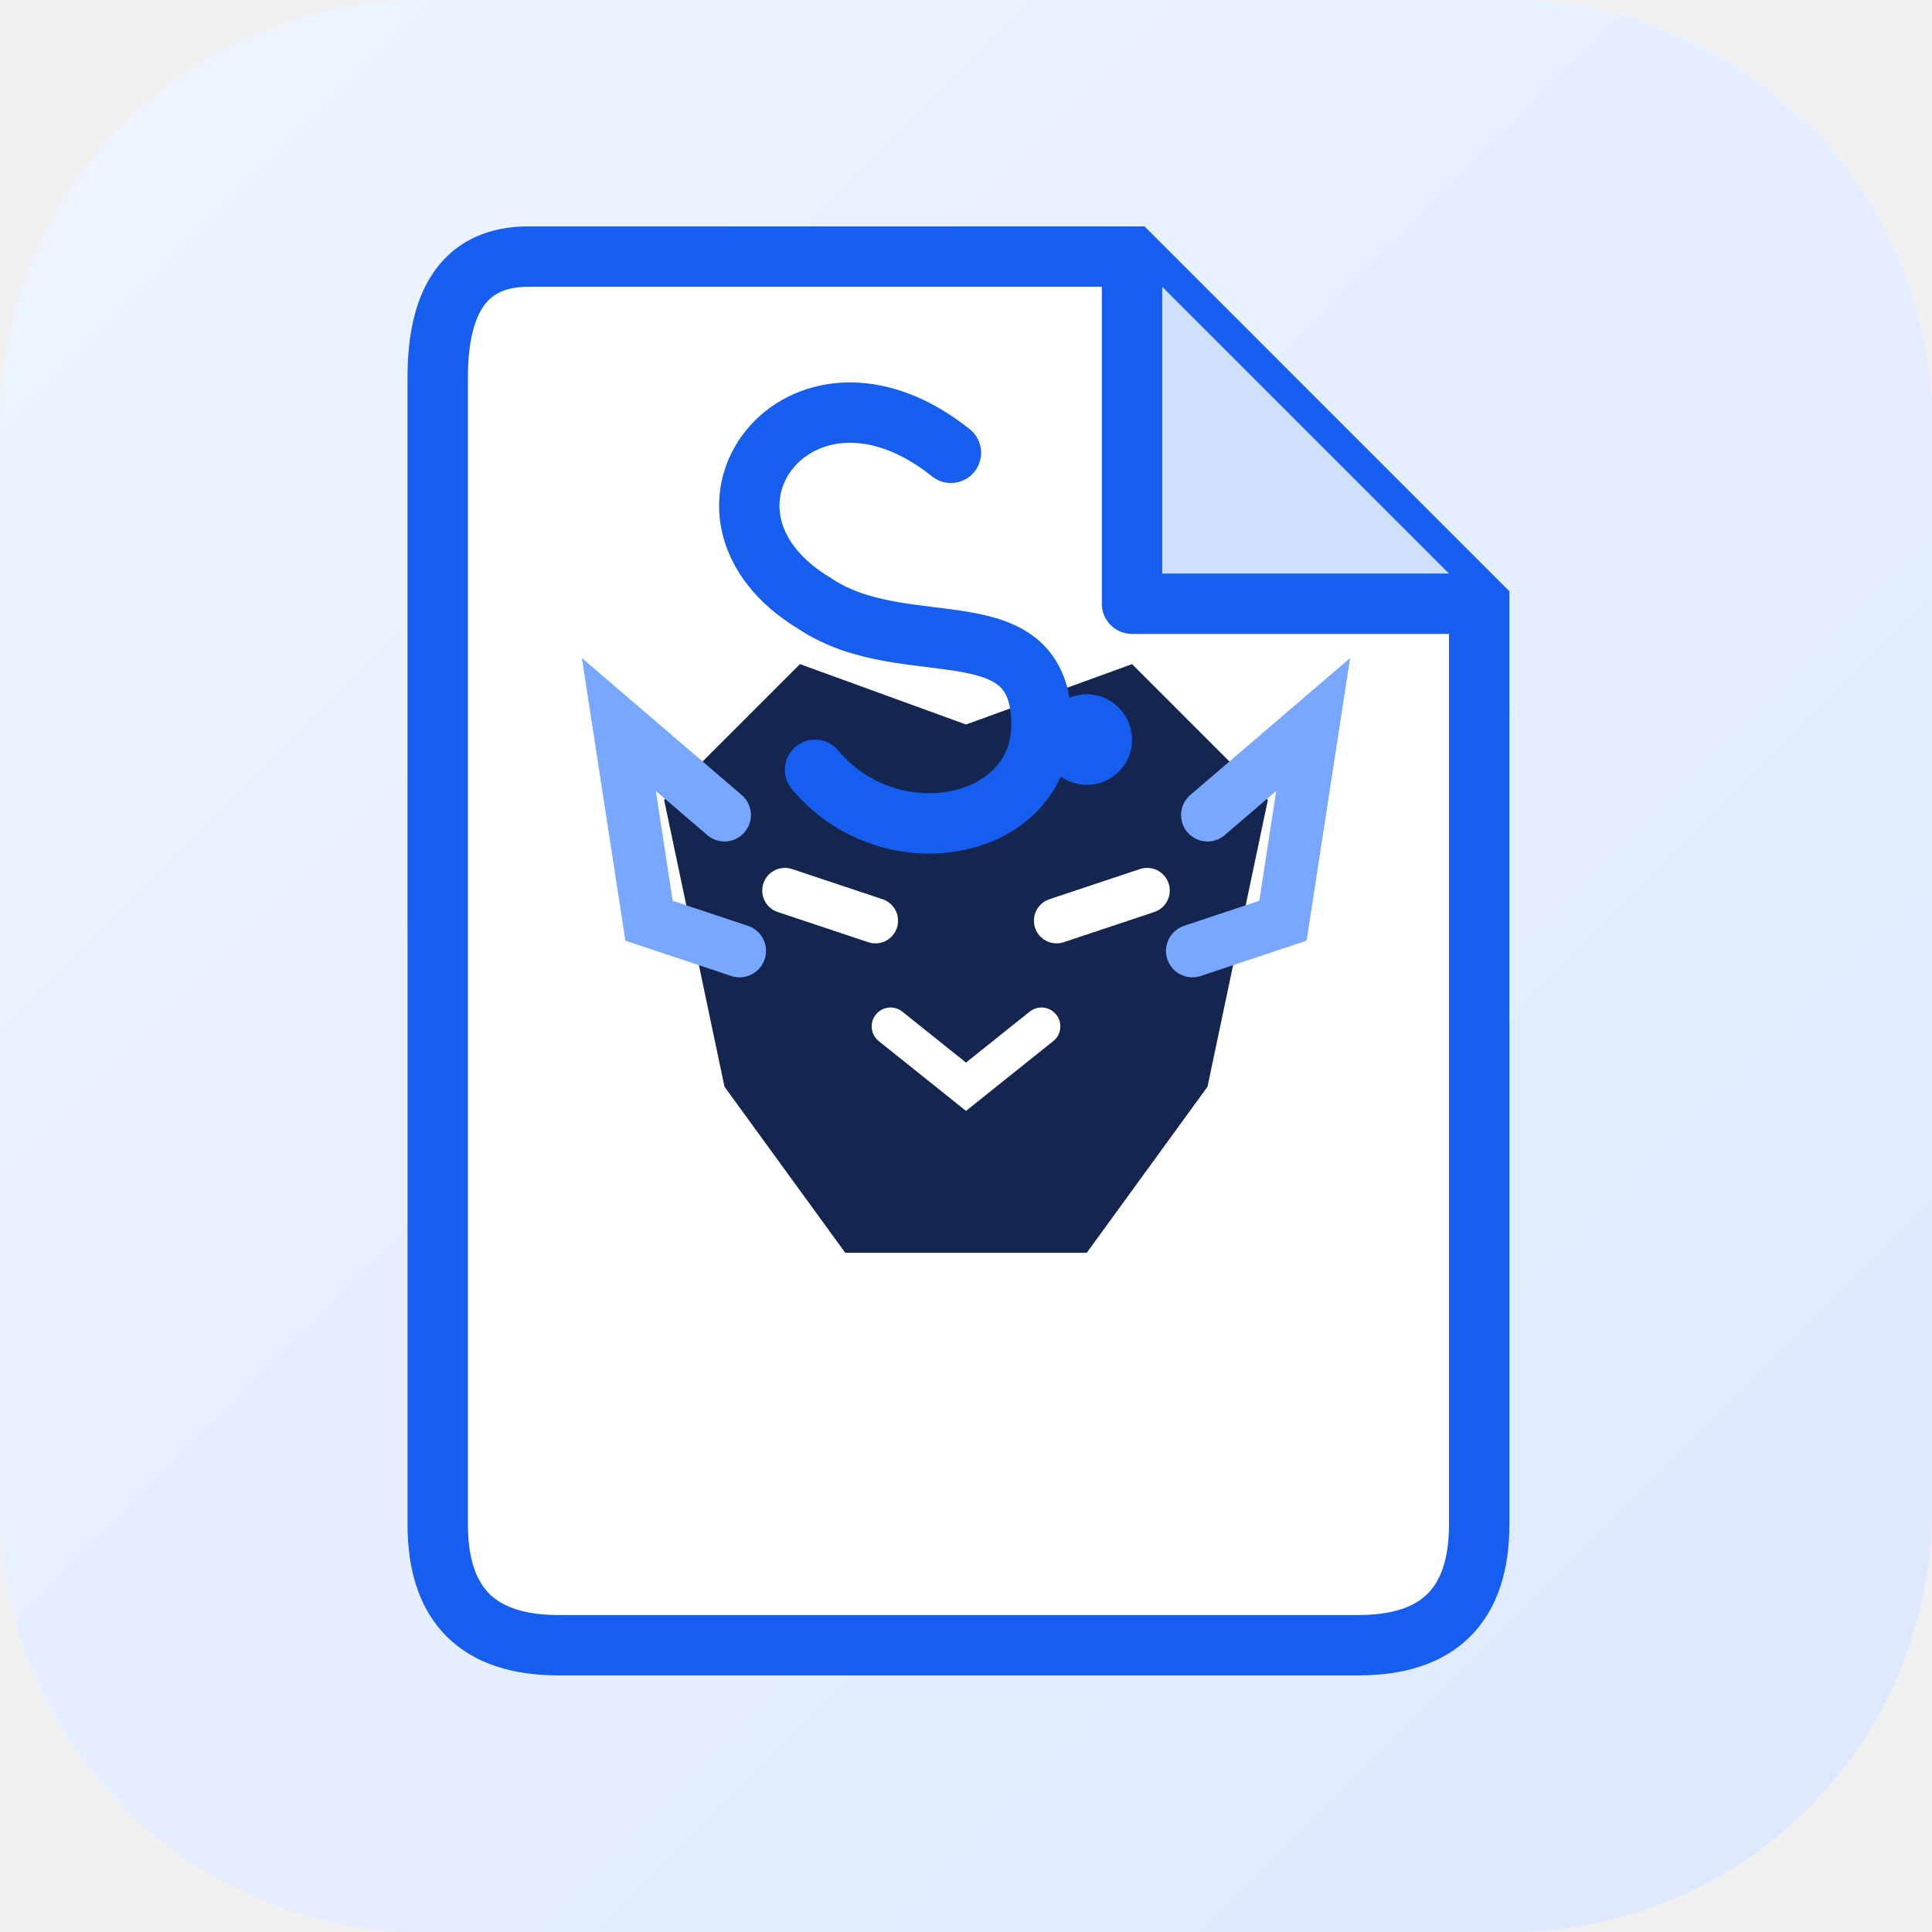
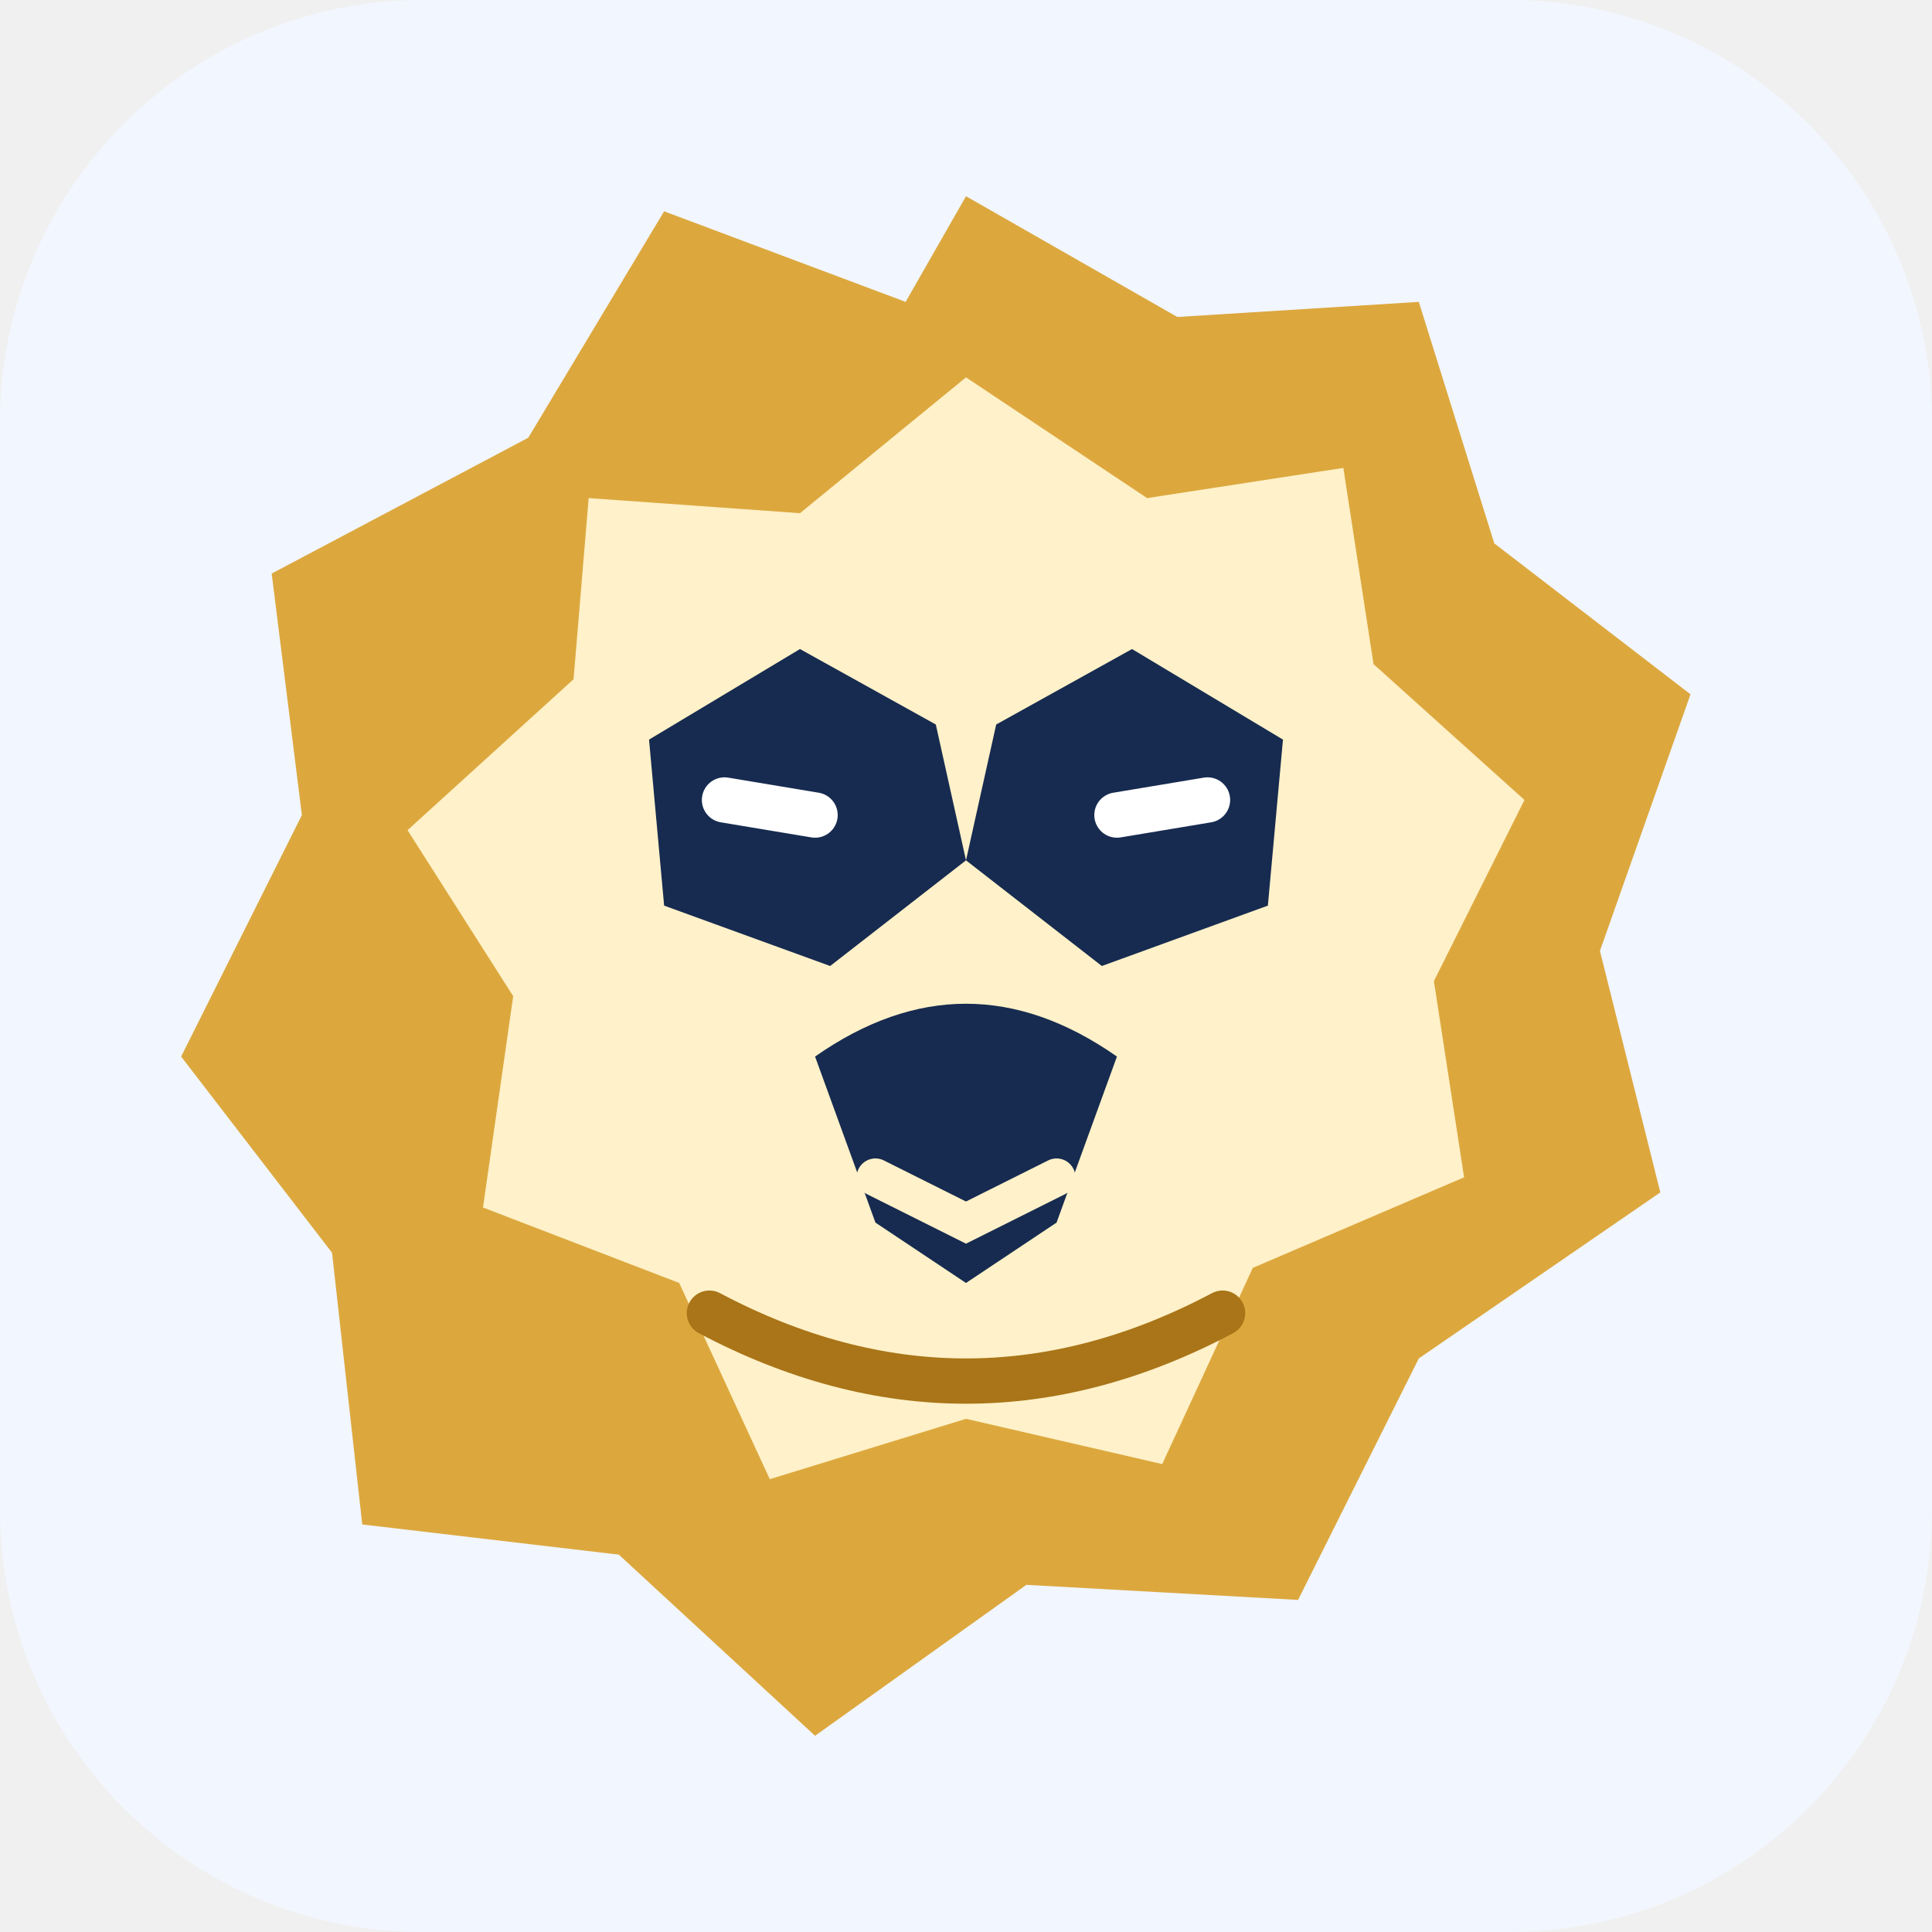
- <svg xmlns="http://www.w3.org/2000/svg" viewBox="0 0 128 128">
-   <defs>
-     <linearGradient id="bg" x1="0" y1="0" x2="1" y2="1">
-       <stop stop-color="#eef5ff" />
-       <stop offset="1" stop-color="#dce8ff" />
-     </linearGradient>
-   </defs>
-   <rect width="128" height="128" rx="28" fill="url(#bg)" />
-   <path d="M35 17H75L98 40V101Q98 109 90 109H37Q29 109 29 101V25Q29 17 35 17Z" fill="#fff" stroke="#155eef" stroke-width="4" />
-   <path d="M75 17V40H98" fill="#cfe0ff" stroke="#155eef" stroke-width="4" stroke-linejoin="round" />
-   <path d="M44 53 53 44 64 48 75 44 84 53 80 72 72 83 56 83 48 72Z" fill="#142650" />
-   <path d="M48 54 41 48 43 61 49 63M80 54 87 48 85 61 79 63" fill="none" stroke="#78a7ff" stroke-width="3.5" stroke-linecap="round" />
-   <path d="M52 59 58 61M70 61 76 59" stroke="#fff" stroke-width="3" stroke-linecap="round" />
-   <path d="M59 68 64 72 69 68" fill="none" stroke="#fff" stroke-width="2.5" stroke-linecap="round" />
-   <path d="M63 30c-10-8-19 4-9 10 6 4 15 0 15 8 0 7-10 9-15 3" fill="none" stroke="#155eef" stroke-width="4" stroke-linecap="round" />
-   <circle cx="72" cy="49" r="3" fill="#155eef" />
+ <svg xmlns="http://www.w3.org/2000/svg" viewBox="0 0 128 128" role="img" aria-labelledby="title">
+   <rect width="128" height="128" rx="28" fill="#f2f6ff" />
+   <path d="M64 13 78 21 94 20 99 36 112 46 106 63 110 79 94 90 86 106 68 105 54 115 41 103 24 101 22 83 12 70 20 54 18 38 35 29 44 14 60 20Z" fill="#dca83e" />
+   <path d="M64 25 76 33 89 31 91 44 101 53 95 65 97 78 83 84 77 97 64 94 51 98 45 85 32 80 34 66 27 55 38 45 39 33 53 34Z" fill="#fff1c9" />
+   <path d="M43 49 53 43 62 48 64 57 55 64 44 60Z" fill="#172b50" />
+   <path d="M85 49 75 43 66 48 64 57 73 64 84 60Z" fill="#172b50" />
+   <path d="M48 53 54 54M80 53 74 54" fill="none" stroke="#fff" stroke-width="3" stroke-linecap="round" />
+   <path d="M54 70Q64 63 74 70L70 81 64 85 58 81Z" fill="#172b50" />
+   <path d="M58 78 64 81 70 78" fill="none" stroke="#fff1c9" stroke-width="2.5" stroke-linecap="round" />
+   <path d="M47 87Q64 96 81 87" fill="none" stroke="#a97518" stroke-width="3" stroke-linecap="round" />
</svg>
